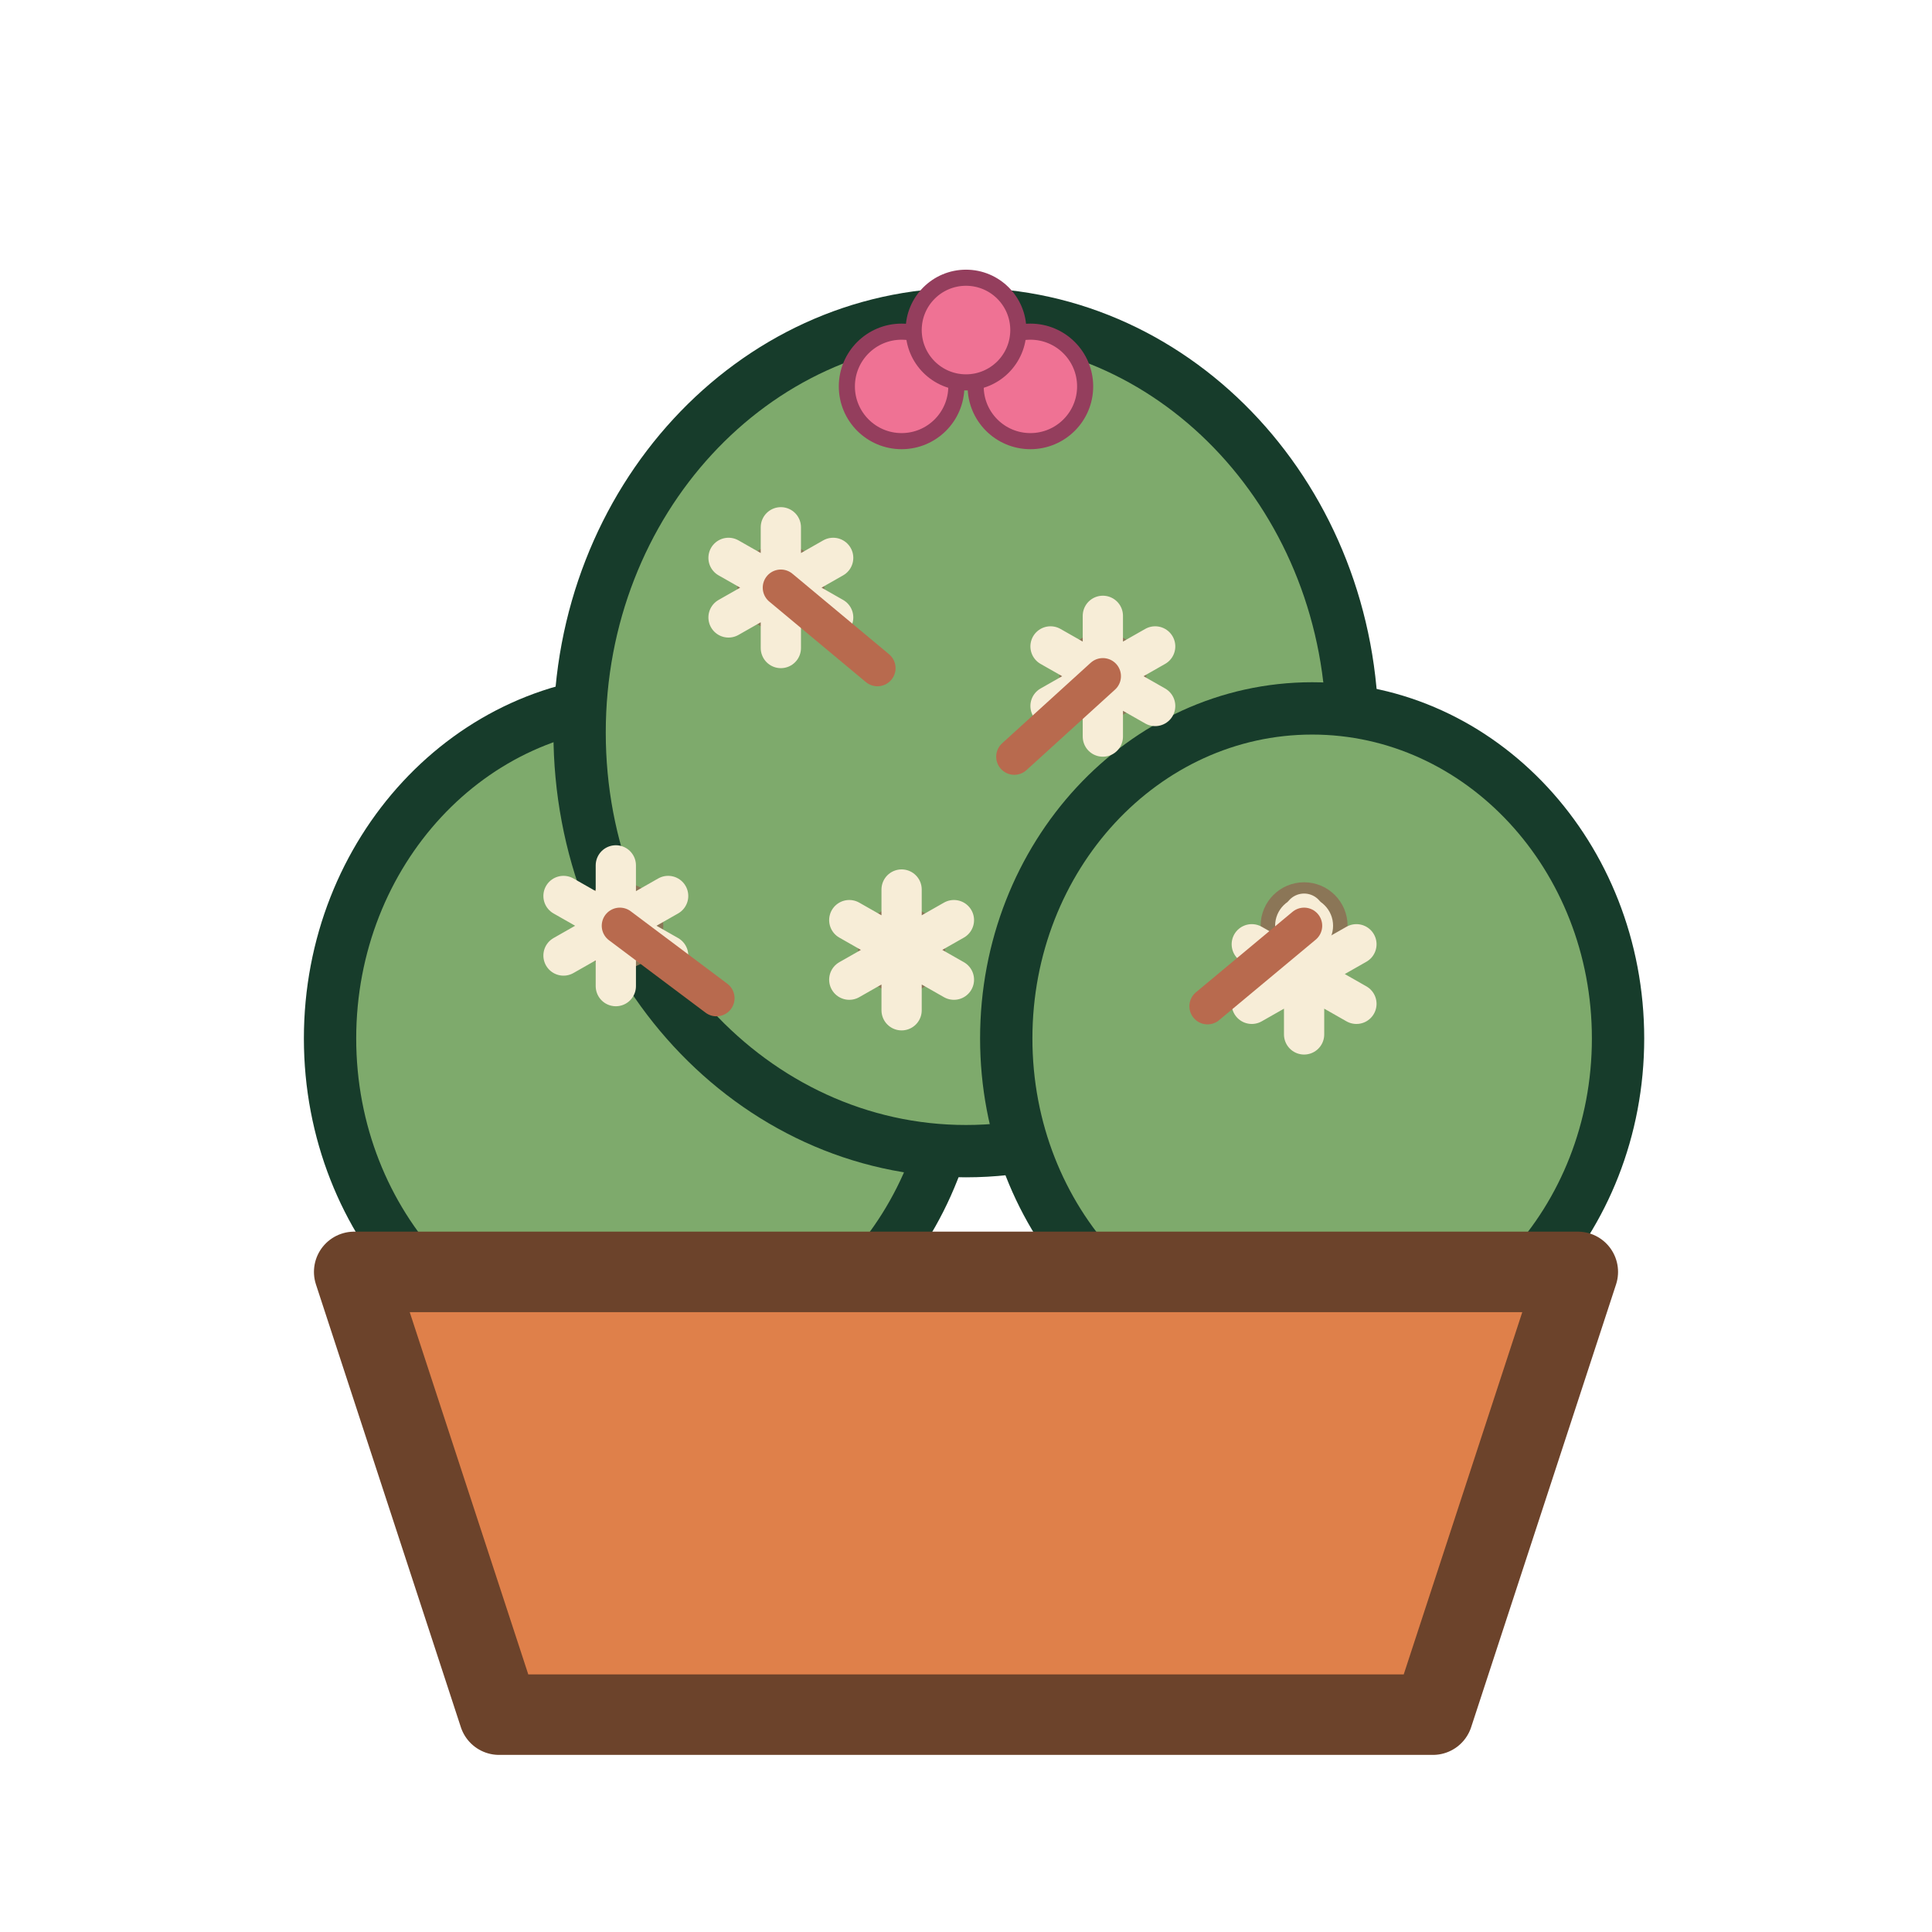
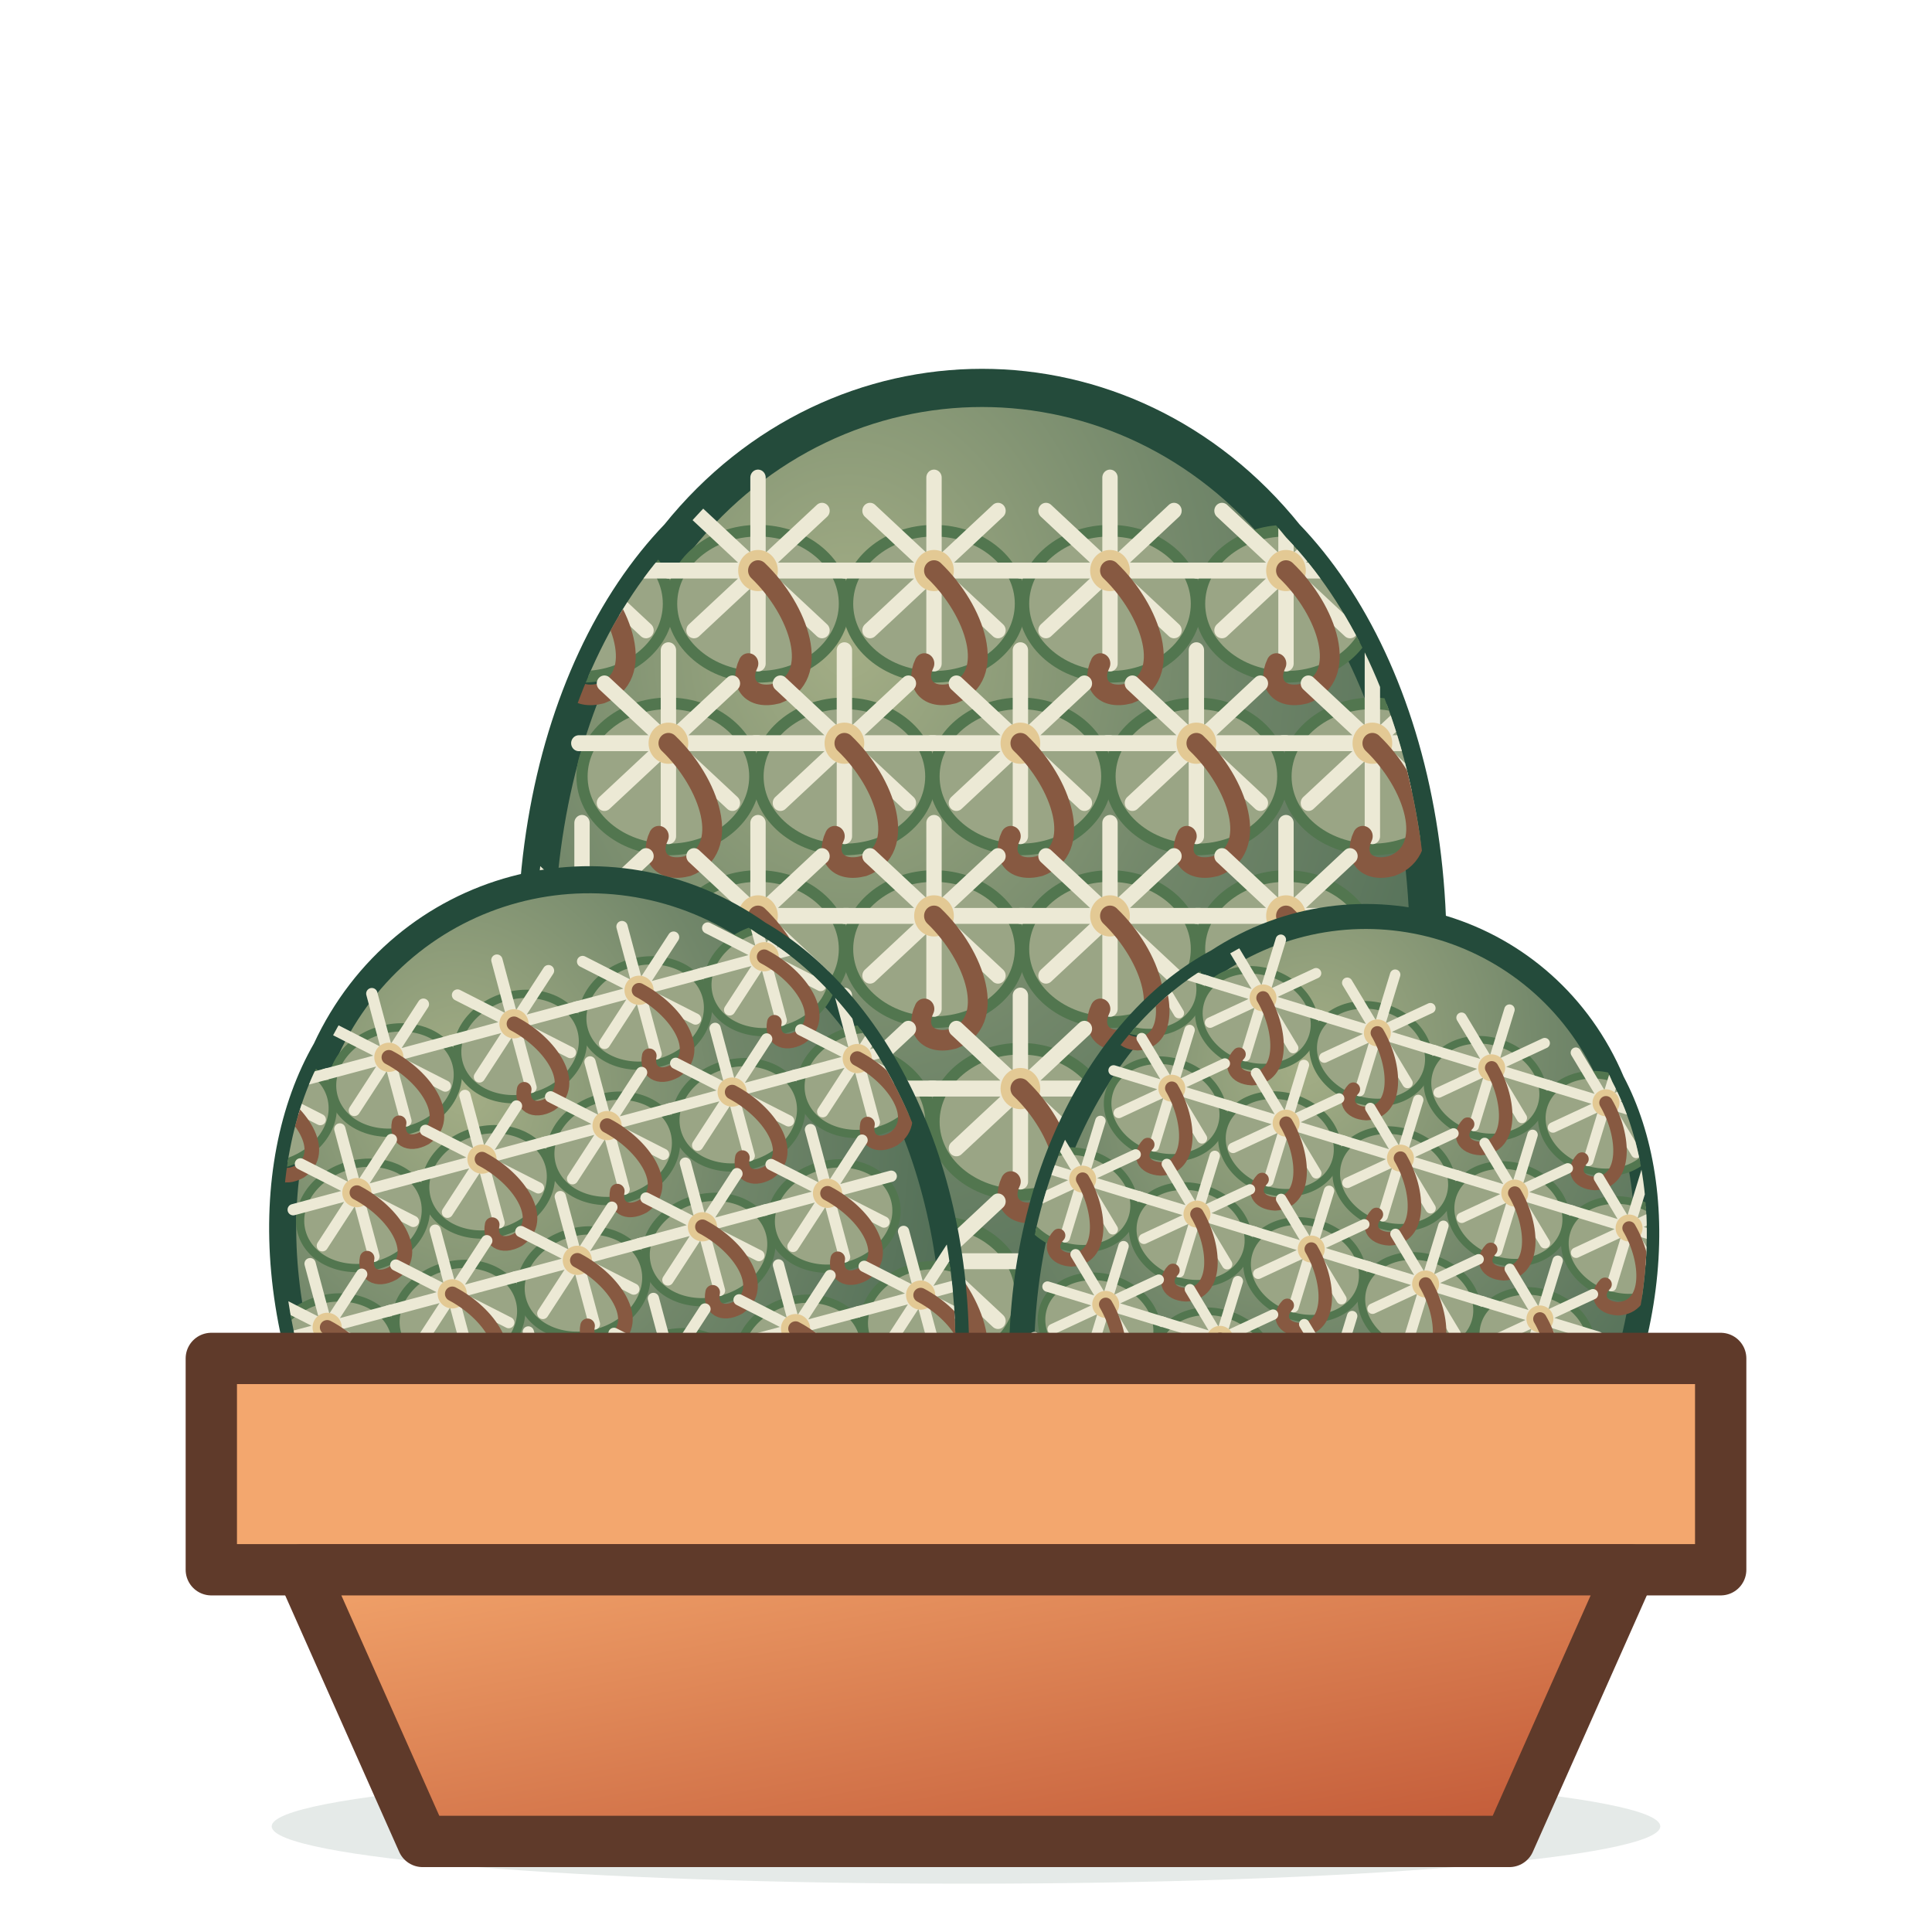
- <svg xmlns="http://www.w3.org/2000/svg" viewBox="0 0 24 24" role="img" aria-labelledby="mammillaria-bombycina-title mammillaria-bombycina-description" data-plant-slug="mammillaria-bombycina" focusable="false">
-   <g fill="#7eaa6c" stroke="#173c2b" stroke-width="0.65">
-     <ellipse cx="8" cy="12.9" rx="3.9" ry="4.2" />
-     <ellipse cx="12" cy="9.1" rx="4.8" ry="5.2" />
-     <ellipse cx="16.3" cy="12.9" rx="3.8" ry="4.1" />
-   </g>
-   <g fill="#f7edd7" stroke="#8b7657" stroke-width="0.18">
-     <circle cx="9.7" cy="7.3" r="0.45" />
-     <circle cx="13.7" cy="8.4" r="0.45" />
-     <circle cx="7.7" cy="11.5" r="0.45" />
-     <circle cx="11.2" cy="11.8" r="0.45" />
-     <circle cx="16.2" cy="11.5" r="0.45" />
-   </g>
-   <path d="M9.7 6.55v1.5m-0.65-1.12 1.3 0.74m-1.3 0 1.3-0.74m3.35 0.72v1.5m-0.65-1.12 1.3 0.74m-1.3 0 1.3-0.74m-6.7 2.72v1.5m-0.65-1.12 1.3 0.74m-1.3 0 1.3-0.74m2.9-0.08v1.5m-0.65-1.12 1.3 0.74m-1.3 0 1.3-0.74m4.35-0.08v1.5m-0.65-1.12 1.3 0.74m-1.3 0 1.3-0.74" fill="none" stroke="#f7edd7" stroke-linecap="round" stroke-width="0.5" />
-   <path d="m9.7 7.3 1.2 1m2.8 0.1-1.1 1m-4.9 2.1 1.2 0.9m7.3-0.9-1.2 1" fill="none" stroke="#b86a4e" stroke-linecap="round" stroke-width="0.45" />
-   <g fill="#ef7294" stroke="#943e5d" stroke-width="0.2">
-     <circle cx="11.2" cy="4.8" r="0.68" />
-     <circle cx="12.8" cy="4.8" r="0.68" />
-     <circle cx="12" cy="4.1" r="0.65" />
-   </g>
-   <path d="M4.4 15.8h15.2l-1.8 5.5H6.2z" fill="#df804a" stroke="#6c432b" stroke-linejoin="round" stroke-width="1" />
+ <svg xmlns="http://www.w3.org/2000/svg" viewBox="0 0 64 64" role="img" aria-labelledby="mammillaria-bombycina-title mammillaria-bombycina-description" data-plant-slug="mammillaria-bombycina" focusable="false">
+   <defs>
+     <linearGradient id="bomby-pot" x1="0" x2="0.9" y1="0" y2="1">
+       <stop offset="0" stop-color="#f2a46b" />
+       <stop offset="1" stop-color="#c25a38" />
+     </linearGradient>
+     <radialGradient id="silken-body" cx="35%" cy="23%" r="80%">
+       <stop offset="0" stop-color="#a4ae86" />
+       <stop offset="0.5" stop-color="#72876a" />
+       <stop offset="1" stop-color="#4d6b54" />
+     </radialGradient>
+     <clipPath id="silken-clip" clipPathUnits="userSpaceOnUse">
+       <path d="M-12 9c-3-9-1-17 3-21 5-6 14-6 19 0 4 4 6 12 3 21C10 19-9 19-12 9Z" fill="none" stroke="none" stroke-width="1" stroke-linecap="round" stroke-linejoin="round" />
+     </clipPath>
+     <g id="silken-head">
+       <path d="M-12 9c-3-9-1-17 3-21 5-6 14-6 19 0 4 4 6 12 3 21C10 19-9 19-12 9Z" fill="url(#silken-body)" stroke="#244b3b" stroke-width="1.15" stroke-linecap="round" stroke-linejoin="round" />
+       <g clip-path="url(#silken-clip)">
+         <ellipse cx="-12" cy="-10" rx="2.7" ry="2.2" fill="#9aa585" stroke="#52764f" stroke-width="0.35" />
+         <use href="#mammillaria-bombycina-detail-1" transform="translate(-12 -11) scale(1)" />
+         <ellipse cx="-6.5" cy="-10" rx="2.7" ry="2.2" fill="#9aa585" stroke="#52764f" stroke-width="0.35" />
+         <use href="#mammillaria-bombycina-detail-1" transform="translate(-6.5 -11) scale(1)" />
+         <ellipse cx="-1" cy="-10" rx="2.7" ry="2.2" fill="#9aa585" stroke="#52764f" stroke-width="0.35" />
+         <use href="#mammillaria-bombycina-detail-1" transform="translate(-1 -11) scale(1)" />
+         <ellipse cx="4.5" cy="-10" rx="2.7" ry="2.2" fill="#9aa585" stroke="#52764f" stroke-width="0.35" />
+         <use href="#mammillaria-bombycina-detail-1" transform="translate(4.5 -11) scale(1)" />
+         <ellipse cx="10" cy="-10" rx="2.7" ry="2.2" fill="#9aa585" stroke="#52764f" stroke-width="0.35" />
+         <use href="#mammillaria-bombycina-detail-1" transform="translate(10 -11) scale(1)" />
+         <ellipse cx="-9.3" cy="-4.8" rx="2.7" ry="2.2" fill="#9aa585" stroke="#52764f" stroke-width="0.35" />
+         <use href="#mammillaria-bombycina-detail-1" transform="translate(-9.3 -5.8) scale(1)" />
+         <ellipse cx="-3.8" cy="-4.8" rx="2.7" ry="2.2" fill="#9aa585" stroke="#52764f" stroke-width="0.35" />
+         <use href="#mammillaria-bombycina-detail-1" transform="translate(-3.8 -5.8) scale(1)" />
+         <ellipse cx="1.7" cy="-4.8" rx="2.7" ry="2.2" fill="#9aa585" stroke="#52764f" stroke-width="0.35" />
+         <use href="#mammillaria-bombycina-detail-1" transform="translate(1.7 -5.8) scale(1)" />
+         <ellipse cx="7.2" cy="-4.8" rx="2.7" ry="2.2" fill="#9aa585" stroke="#52764f" stroke-width="0.35" />
+         <use href="#mammillaria-bombycina-detail-1" transform="translate(7.2 -5.8) scale(1)" />
+         <ellipse cx="12.7" cy="-4.8" rx="2.7" ry="2.2" fill="#9aa585" stroke="#52764f" stroke-width="0.35" />
+         <use href="#mammillaria-bombycina-detail-1" transform="translate(12.7 -5.8) scale(1)" />
+         <ellipse cx="-12" cy="0.4" rx="2.7" ry="2.2" fill="#9aa585" stroke="#52764f" stroke-width="0.35" />
+         <use href="#mammillaria-bombycina-detail-1" transform="translate(-12 -0.6) scale(1)" />
+         <ellipse cx="-6.5" cy="0.4" rx="2.7" ry="2.2" fill="#9aa585" stroke="#52764f" stroke-width="0.35" />
+         <use href="#mammillaria-bombycina-detail-1" transform="translate(-6.5 -0.6) scale(1)" />
+         <ellipse cx="-1" cy="0.4" rx="2.7" ry="2.2" fill="#9aa585" stroke="#52764f" stroke-width="0.35" />
+         <use href="#mammillaria-bombycina-detail-1" transform="translate(-1 -0.6) scale(1)" />
+         <ellipse cx="4.5" cy="0.4" rx="2.7" ry="2.2" fill="#9aa585" stroke="#52764f" stroke-width="0.35" />
+         <use href="#mammillaria-bombycina-detail-1" transform="translate(4.5 -0.6) scale(1)" />
+         <ellipse cx="10" cy="0.4" rx="2.7" ry="2.2" fill="#9aa585" stroke="#52764f" stroke-width="0.35" />
+         <use href="#mammillaria-bombycina-detail-1" transform="translate(10 -0.6) scale(1)" />
+         <ellipse cx="-9.3" cy="5.6" rx="2.7" ry="2.2" fill="#9aa585" stroke="#52764f" stroke-width="0.35" />
+         <use href="#mammillaria-bombycina-detail-1" transform="translate(-9.3 4.6) scale(1)" />
+         <ellipse cx="-3.8" cy="5.6" rx="2.7" ry="2.2" fill="#9aa585" stroke="#52764f" stroke-width="0.35" />
+         <use href="#mammillaria-bombycina-detail-1" transform="translate(-3.8 4.6) scale(1)" />
+         <ellipse cx="1.7" cy="5.6" rx="2.7" ry="2.2" fill="#9aa585" stroke="#52764f" stroke-width="0.35" />
+         <use href="#mammillaria-bombycina-detail-1" transform="translate(1.7 4.6) scale(1)" />
+         <ellipse cx="7.2" cy="5.6" rx="2.7" ry="2.2" fill="#9aa585" stroke="#52764f" stroke-width="0.35" />
+         <use href="#mammillaria-bombycina-detail-1" transform="translate(7.2 4.6) scale(1)" />
+         <ellipse cx="12.7" cy="5.6" rx="2.7" ry="2.2" fill="#9aa585" stroke="#52764f" stroke-width="0.35" />
+         <use href="#mammillaria-bombycina-detail-1" transform="translate(12.7 4.6) scale(1)" />
+         <ellipse cx="-12" cy="10.8" rx="2.7" ry="2.2" fill="#9aa585" stroke="#52764f" stroke-width="0.35" />
+         <use href="#mammillaria-bombycina-detail-1" transform="translate(-12 9.8) scale(1)" />
+         <ellipse cx="-6.5" cy="10.8" rx="2.7" ry="2.2" fill="#9aa585" stroke="#52764f" stroke-width="0.35" />
+         <use href="#mammillaria-bombycina-detail-1" transform="translate(-6.5 9.8) scale(1)" />
+         <ellipse cx="-1" cy="10.8" rx="2.7" ry="2.2" fill="#9aa585" stroke="#52764f" stroke-width="0.35" />
+         <use href="#mammillaria-bombycina-detail-1" transform="translate(-1 9.8) scale(1)" />
+         <ellipse cx="4.5" cy="10.8" rx="2.7" ry="2.2" fill="#9aa585" stroke="#52764f" stroke-width="0.35" />
+         <use href="#mammillaria-bombycina-detail-1" transform="translate(4.5 9.8) scale(1)" />
+         <ellipse cx="10" cy="10.8" rx="2.7" ry="2.2" fill="#9aa585" stroke="#52764f" stroke-width="0.35" />
+         <use href="#mammillaria-bombycina-detail-1" transform="translate(10 9.8) scale(1)" />
+       </g>
+     </g>
+     <g id="mammillaria-bombycina-detail-1">
+       <path d="M-2.8 0H2.8M-2-1.8 2 1.8M-2 1.8 2-1.8M0-2.8V2.8" fill="none" stroke="#ece9d5" stroke-width="0.48" stroke-linecap="round" stroke-linejoin="round" />
+       <ellipse cx="0" cy="0" rx="0.62" ry="0.62" fill="#e3c994" stroke="none" stroke-width="1" />
+       <path d="M0 0C1.3 1.2 2 3.2 0.6 3.7c-0.8 0.2-1.2-0.3-0.9-0.9" fill="none" stroke="#875941" stroke-width="0.62" stroke-linecap="round" stroke-linejoin="round" />
+     </g>
+   </defs>
+   <ellipse cx="32" cy="60.5" rx="23" ry="1.9" fill="#244b3b" stroke="none" stroke-width="0" opacity="0.12" />
+   <ellipse cx="32" cy="45.5" rx="23" ry="2.1" fill="#745c45" stroke="none" stroke-width="1" />
+   <use href="#silken-head" transform="translate(32 31) scale(1.06 1.1)" />
+   <use href="#silken-head" transform="translate(20 42) scale(0.78) rotate(-15)" />
+   <use href="#silken-head" transform="translate(44 42) scale(0.72) rotate(17)" />
+   <path d="M7 45h50v7H7z" fill="#f3a76e" stroke="#5f3a2a" stroke-linejoin="round" stroke-width="1.7" />
+   <path d="m10 52 4 9h36l4-9Z" fill="url(#bomby-pot)" stroke="#5f3a2a" stroke-linejoin="round" stroke-width="1.7" />
</svg>
